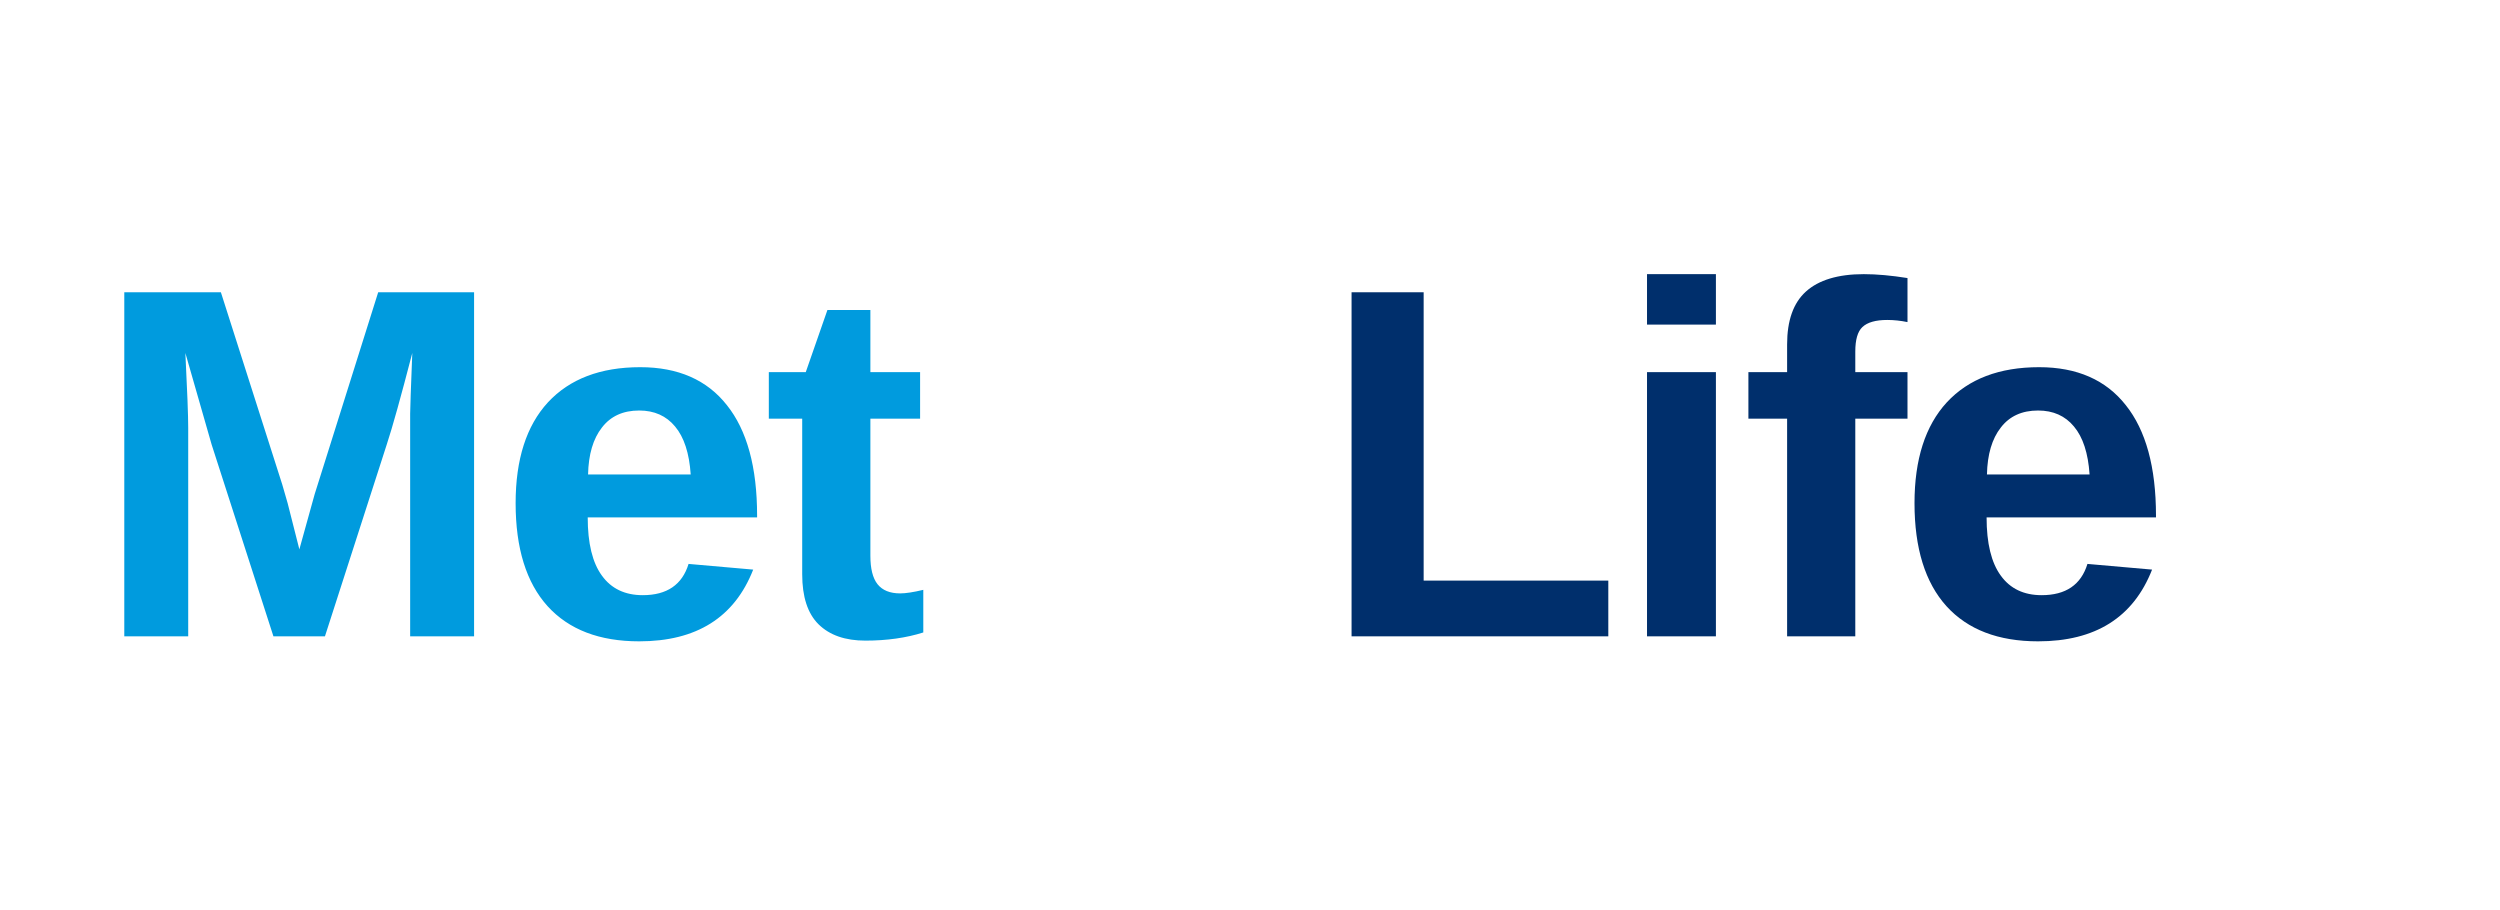
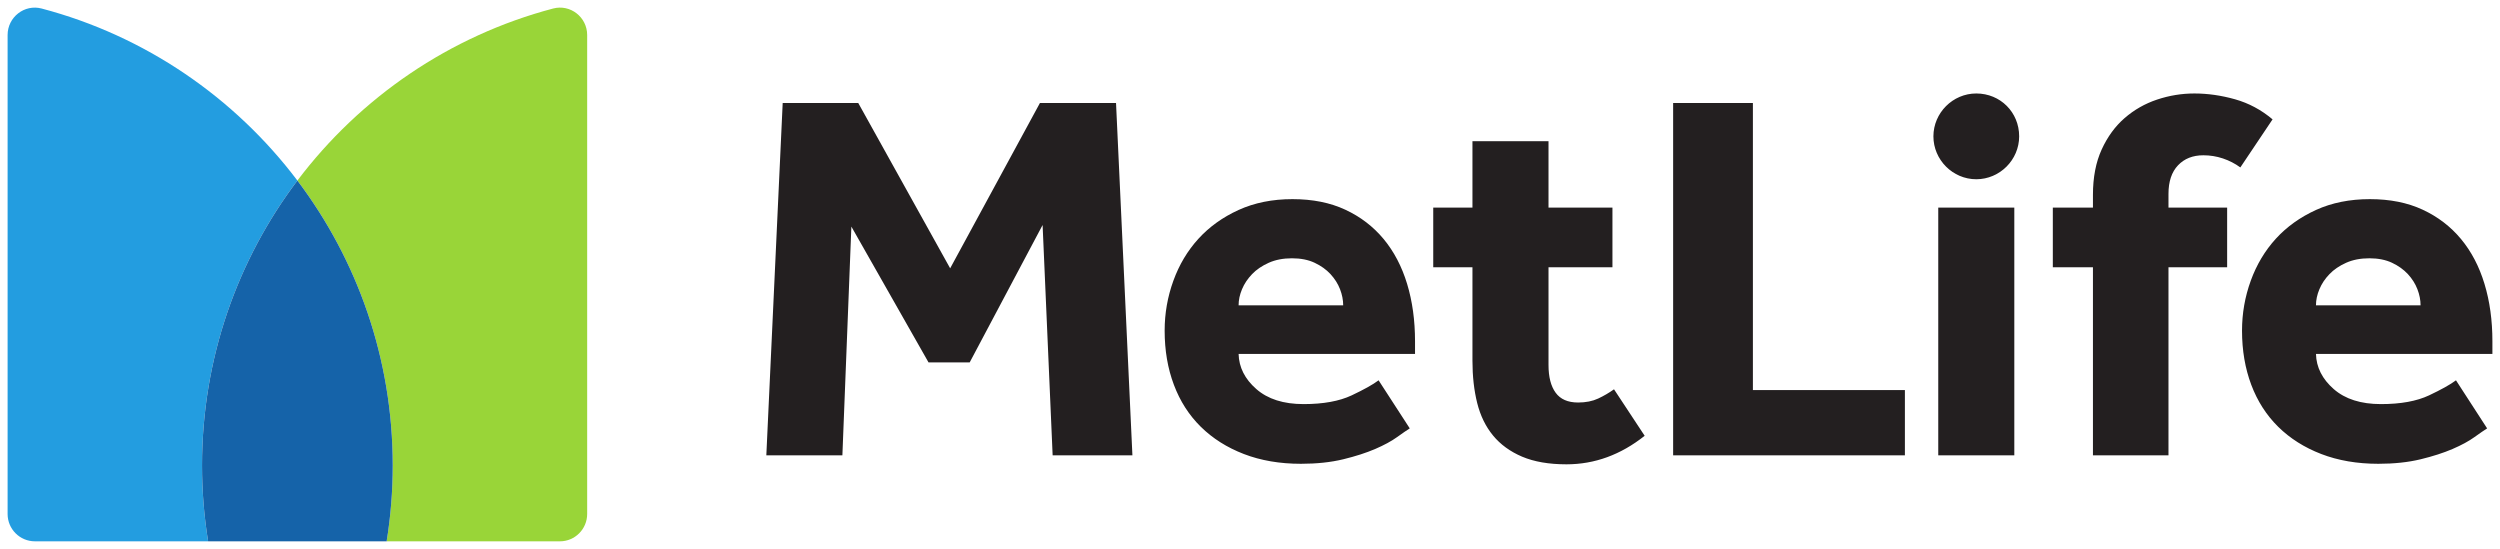
- <svg xmlns="http://www.w3.org/2000/svg" viewBox="0 0 110 40" fill="none">
-   <text x="4" y="28" font-family="Arial,Helvetica,sans-serif" font-size="22" font-weight="900" fill="#009BDE" letter-spacing="-0.5">Met</text>
-   <text x="58" y="28" font-family="Arial,Helvetica,sans-serif" font-size="22" font-weight="900" fill="#002F6C" letter-spacing="-0.5">Life</text>
+ <svg xmlns="http://www.w3.org/2000/svg" width="164.391" height="36.095" viewBox="0 0 43.495 9.55" version="1.1" id="svg285">
+   <defs id="defs279">
+     <clipPath id="clipPath80" clipPathUnits="userSpaceOnUse">
+       <path id="path78" d="M 24.62,29.48 H 170.579 V 68.4 H 24.62 Z" />
+     </clipPath>
+   </defs>
+   <g id="layer1" transform="translate(-68.34307,-171.1402)">
+     <g id="g74" transform="matrix(0.3527778,0,0,-0.3527778,56.04471,193.2377)">
+       <g id="g76" clip-path="url(#clipPath80)">
+         <g id="g82" transform="translate(149.0787,47.5818)">
+           <path d="m 0,0 c 0,0.261 0.056,0.525 0.17,0.795 0.112,0.269 0.277,0.516 0.495,0.742 0.216,0.226 0.491,0.412 0.821,0.56 0.329,0.148 0.711,0.222 1.146,0.222 0.433,0 0.807,-0.074 1.12,-0.222 C 4.065,1.949 4.325,1.763 4.534,1.537 4.742,1.311 4.898,1.064 5.002,0.795 5.107,0.525 5.158,0.261 5.158,0 Z M 6.905,-3.699 C 6.626,-3.908 6.183,-4.155 5.576,-4.442 4.967,-4.728 4.178,-4.872 3.205,-4.872 2.214,-4.872 1.437,-4.624 0.873,-4.129 0.309,-3.634 0.017,-3.057 0,-2.397 h 8.701 v 0.625 c 0,1.025 -0.129,1.968 -0.39,2.827 C 8.051,1.915 7.664,2.653 7.152,3.27 6.64,3.886 6.009,4.368 5.263,4.715 4.516,5.063 3.648,5.236 2.658,5.236 1.668,5.236 0.782,5.058 0,4.702 -0.781,4.346 -1.441,3.873 -1.98,3.283 -2.518,2.692 -2.93,2.002 -3.217,1.211 -3.503,0.421 -3.647,-0.4 -3.647,-1.25 c 0,-0.973 0.152,-1.863 0.456,-2.671 0.304,-0.807 0.747,-1.498 1.329,-2.071 0.581,-0.573 1.29,-1.021 2.123,-1.342 0.834,-0.321 1.771,-0.482 2.814,-0.482 0.781,0 1.475,0.075 2.083,0.222 0.609,0.148 1.134,0.317 1.577,0.508 0.443,0.191 0.803,0.386 1.08,0.586 0.279,0.2 0.487,0.343 0.626,0.43 z m -41.524,-0.443 c -0.243,-0.174 -0.503,-0.326 -0.781,-0.456 -0.278,-0.13 -0.608,-0.196 -0.99,-0.196 -0.504,0 -0.873,0.161 -1.107,0.483 -0.235,0.321 -0.352,0.777 -0.352,1.367 v 4.82 h 3.153 V 4.82 h -3.153 V 8.094 H -41.6 V 4.82 h -1.934 V 1.876 h 1.934 v -4.611 c 0,-0.765 0.078,-1.459 0.234,-2.085 0.157,-0.625 0.417,-1.159 0.782,-1.602 0.364,-0.443 0.842,-0.79 1.432,-1.042 0.591,-0.251 1.321,-0.378 2.189,-0.378 1.389,0 2.675,0.469 3.856,1.407 z M -2.141,9.17 c -0.556,0.469 -1.172,0.799 -1.849,0.99 -0.678,0.191 -1.347,0.287 -2.007,0.287 -0.624,0 -1.237,-0.1 -1.836,-0.3 -0.599,-0.2 -1.133,-0.504 -1.603,-0.912 -0.469,-0.408 -0.846,-0.924 -1.132,-1.55 -0.287,-0.625 -0.431,-1.372 -0.431,-2.24 V 4.82 h -1.979 V 1.876 h 1.979 v -9.275 h 3.725 v 9.275 h 2.893 V 4.82 h -2.893 v 0.677 c 0,0.608 0.157,1.077 0.47,1.407 0.312,0.329 0.729,0.495 1.25,0.495 0.33,0 0.651,-0.052 0.964,-0.156 C -4.277,7.138 -3.99,6.99 -3.73,6.8 Z M -18.628,-7.399 h 3.751 V 4.82 h -1.876 -1.875 z m -13.075,0 h 11.43 v 3.218 h -7.496 V 9.978 h -3.934 z M -53.133,0 c 0,0.261 0.056,0.525 0.169,0.795 0.113,0.269 0.278,0.516 0.495,0.742 0.217,0.226 0.491,0.412 0.821,0.56 0.33,0.148 0.712,0.222 1.146,0.222 0.434,0 0.808,-0.074 1.12,-0.222 0.313,-0.148 0.574,-0.334 0.782,-0.56 0.208,-0.226 0.365,-0.473 0.469,-0.742 0.104,-0.27 0.156,-0.534 0.156,-0.795 z m 6.904,-3.699 c -0.278,-0.209 -0.721,-0.456 -1.329,-0.743 -0.608,-0.286 -1.398,-0.43 -2.371,-0.43 -0.99,0 -1.767,0.248 -2.331,0.743 -0.565,0.495 -0.856,1.072 -0.873,1.732 h 8.701 v 0.625 c 0,1.025 -0.13,1.968 -0.39,2.827 -0.261,0.86 -0.648,1.598 -1.16,2.215 -0.512,0.616 -1.142,1.098 -1.889,1.445 -0.746,0.348 -1.615,0.521 -2.605,0.521 -0.99,0 -1.875,-0.178 -2.657,-0.534 -0.781,-0.356 -1.442,-0.829 -1.98,-1.419 -0.539,-0.591 -0.951,-1.281 -1.237,-2.072 -0.287,-0.79 -0.43,-1.611 -0.43,-2.461 0,-0.973 0.151,-1.863 0.456,-2.671 0.303,-0.807 0.746,-1.498 1.328,-2.071 0.582,-0.573 1.29,-1.021 2.123,-1.342 0.834,-0.321 1.772,-0.482 2.814,-0.482 0.782,0 1.476,0.075 2.084,0.222 0.608,0.148 1.134,0.317 1.577,0.508 0.442,0.191 0.803,0.386 1.08,0.586 0.278,0.2 0.487,0.343 0.626,0.43 z m -30.195,-3.7 h 3.751 l 0.443,11.281 3.804,-6.696 h 2.032 l 3.595,6.774 0.495,-11.359 h 3.934 l -0.808,17.377 h -3.752 l -4.428,-8.154 -4.533,8.154 h -3.726 z m 59.671,13.616 c -1.158,0 -2.114,0.956 -2.114,2.115 0,1.159 0.956,2.115 2.114,2.115 1.188,0 2.115,-0.927 2.115,-2.115 0,-1.159 -0.956,-2.115 -2.115,-2.115" style="fill:#231f20;fill-opacity:1;fill-rule:nonzero;stroke:none" id="path84" />
+         </g>
+         <g id="g86" transform="translate(49.5279,53.7339)">
+           <path d="m 0,0 c 2.951,-3.907 4.702,-8.773 4.702,-14.051 0,-1.273 -0.103,-2.522 -0.3,-3.741 h 8.544 c 0.743,0 1.345,0.604 1.345,1.349 V 7.178 c 0,0.88 -0.829,1.531 -1.678,1.307 C 7.511,7.138 3.095,4.098 0,0" style="fill:#99d538;fill-opacity:1;fill-rule:nonzero;stroke:none" id="path88" />
+         </g>
+         <g id="g90" transform="translate(45.1255,35.9424)">
+           <path d="m 0,0 c -0.196,1.218 -0.3,2.467 -0.3,3.741 0,5.277 1.752,10.144 4.702,14.051 C 1.307,21.89 -3.109,24.93 -8.211,26.276 -9.06,26.5 -9.889,25.85 -9.889,24.97 V 1.348 C -9.889,0.604 -9.286,0 -8.543,0 Z" style="fill:#239de0;fill-opacity:1;fill-rule:nonzero;stroke:none" id="path92" />
+         </g>
+         <g id="g94" transform="translate(49.5279,53.7339)">
+           <path d="m 0,0 c -2.951,-3.907 -4.702,-8.773 -4.702,-14.051 0,-1.273 0.103,-2.522 0.3,-3.741 h 8.804 c 0.197,1.219 0.3,2.468 0.3,3.741 C 4.702,-8.773 2.951,-3.907 0,0" style="fill:#1563a9;fill-opacity:1;fill-rule:nonzero;stroke:none" id="path96" />
+         </g>
+       </g>
+     </g>
+   </g>
</svg>
